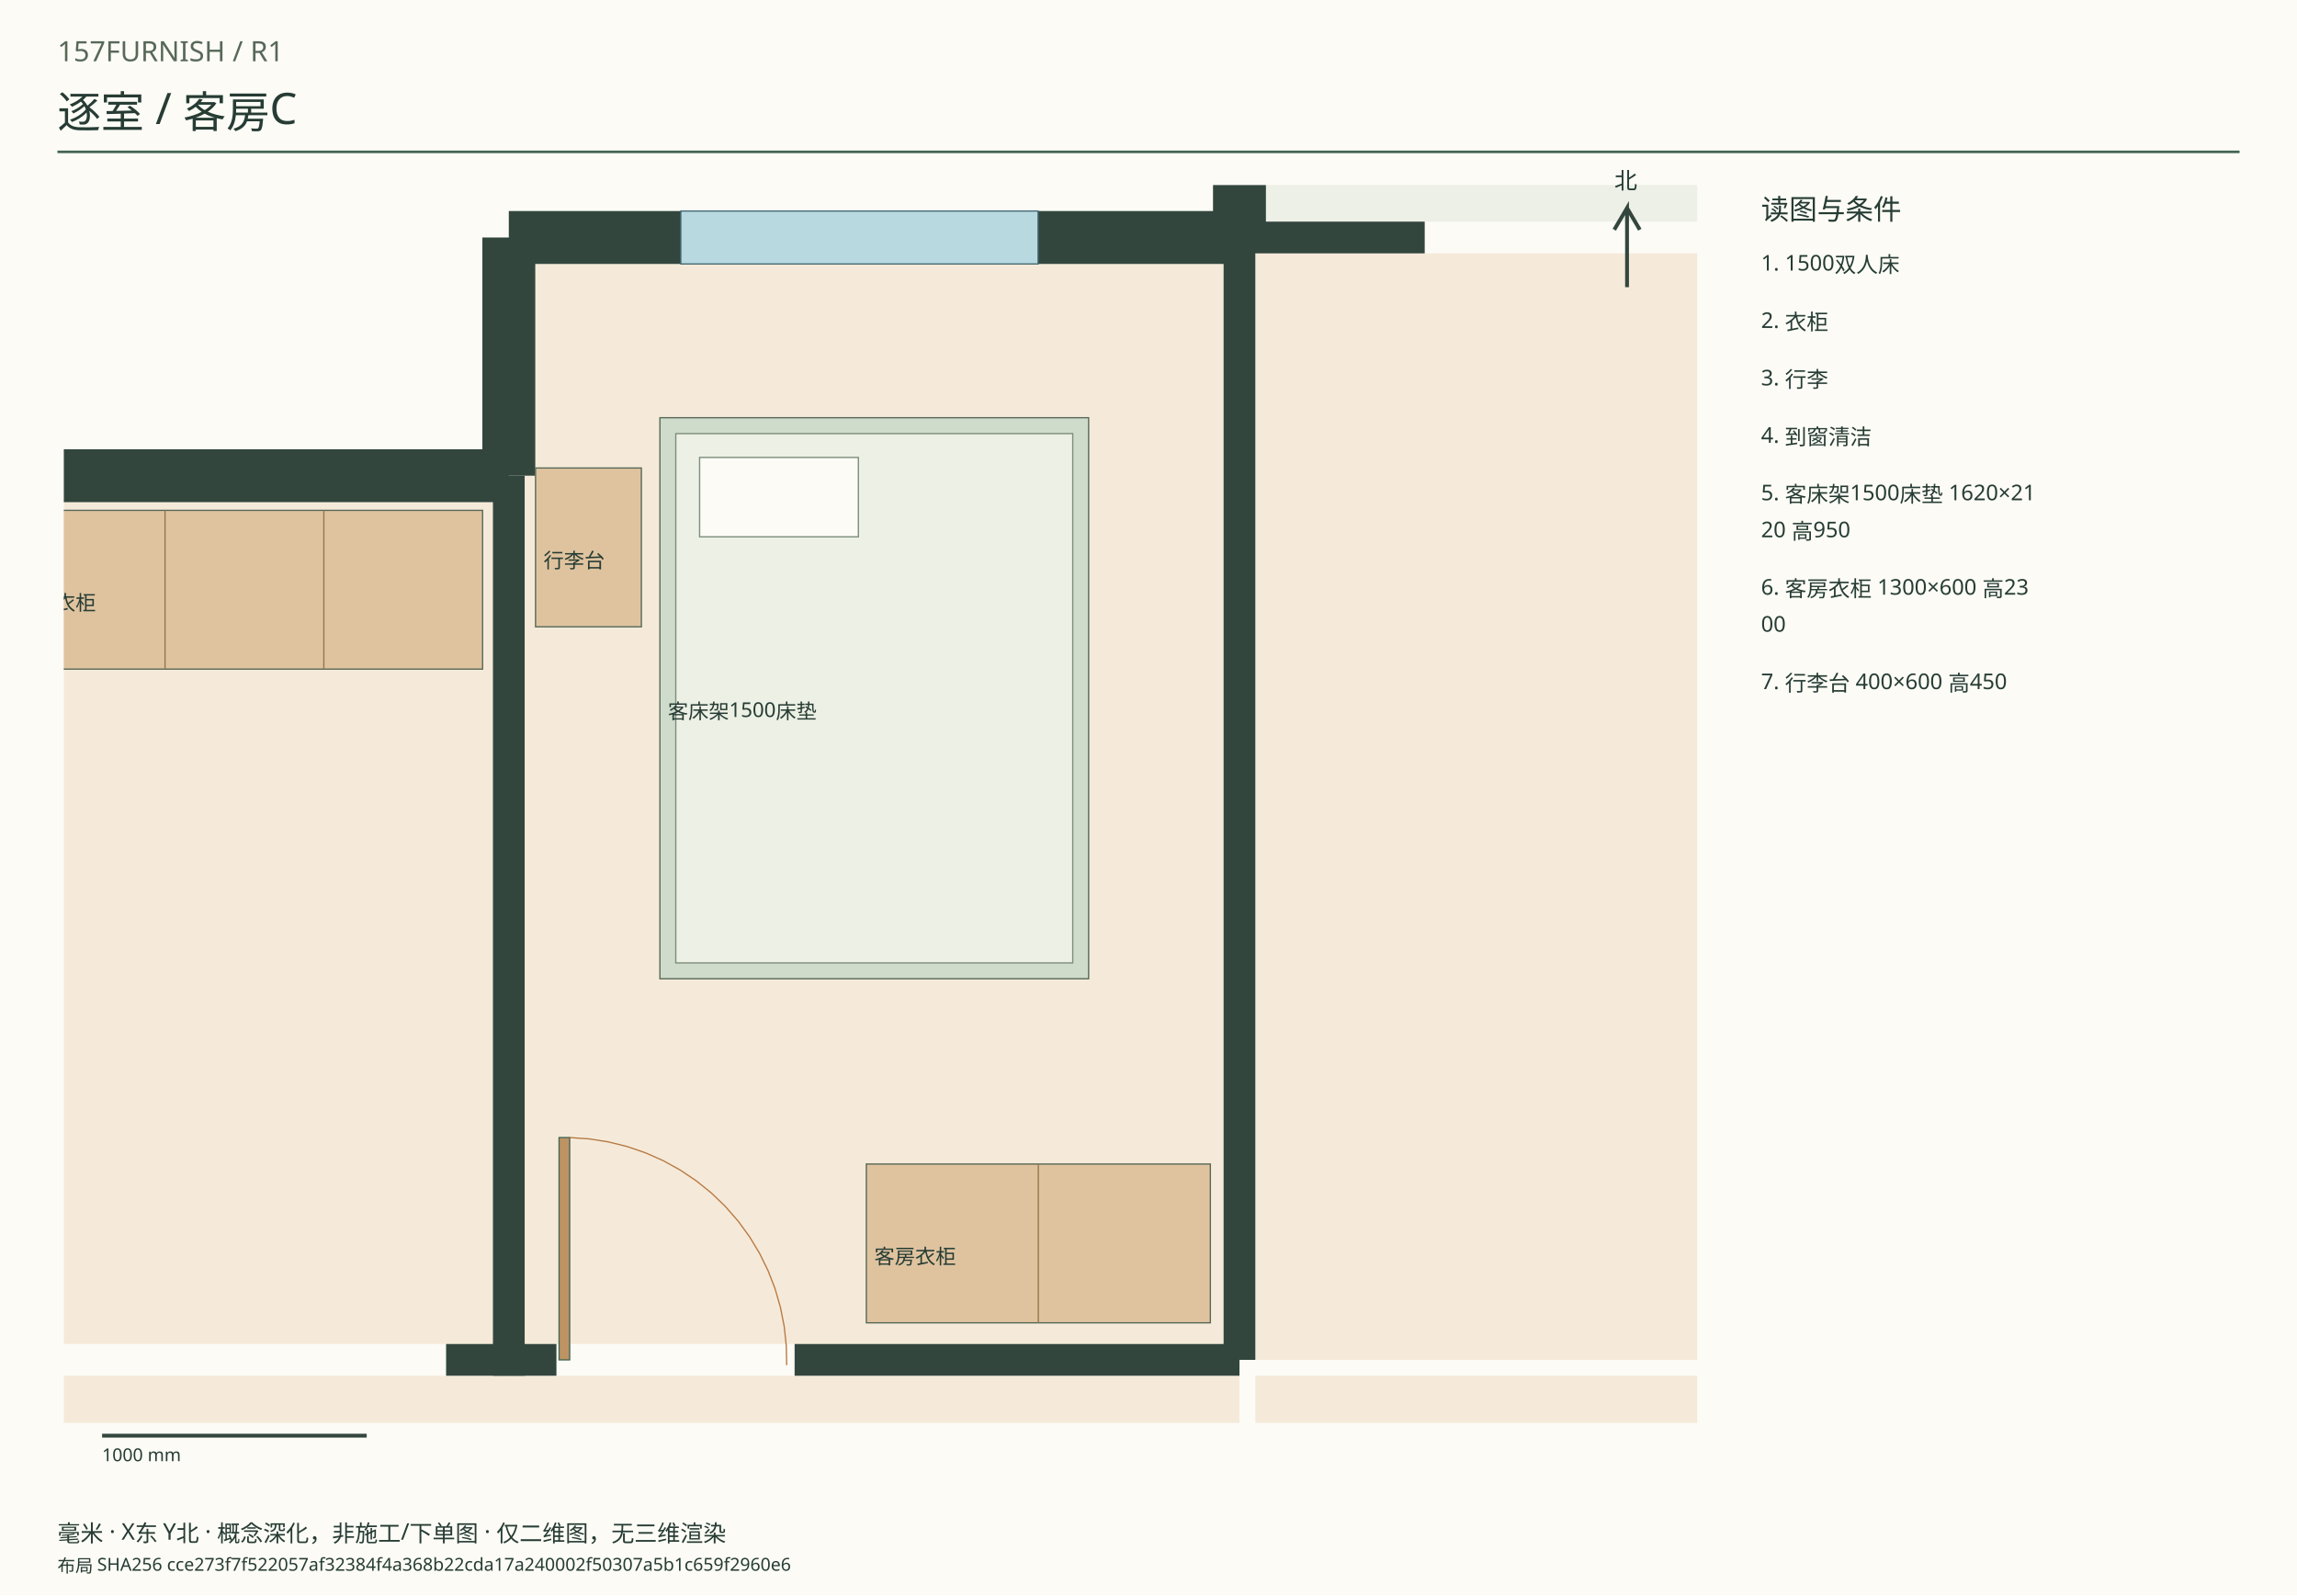
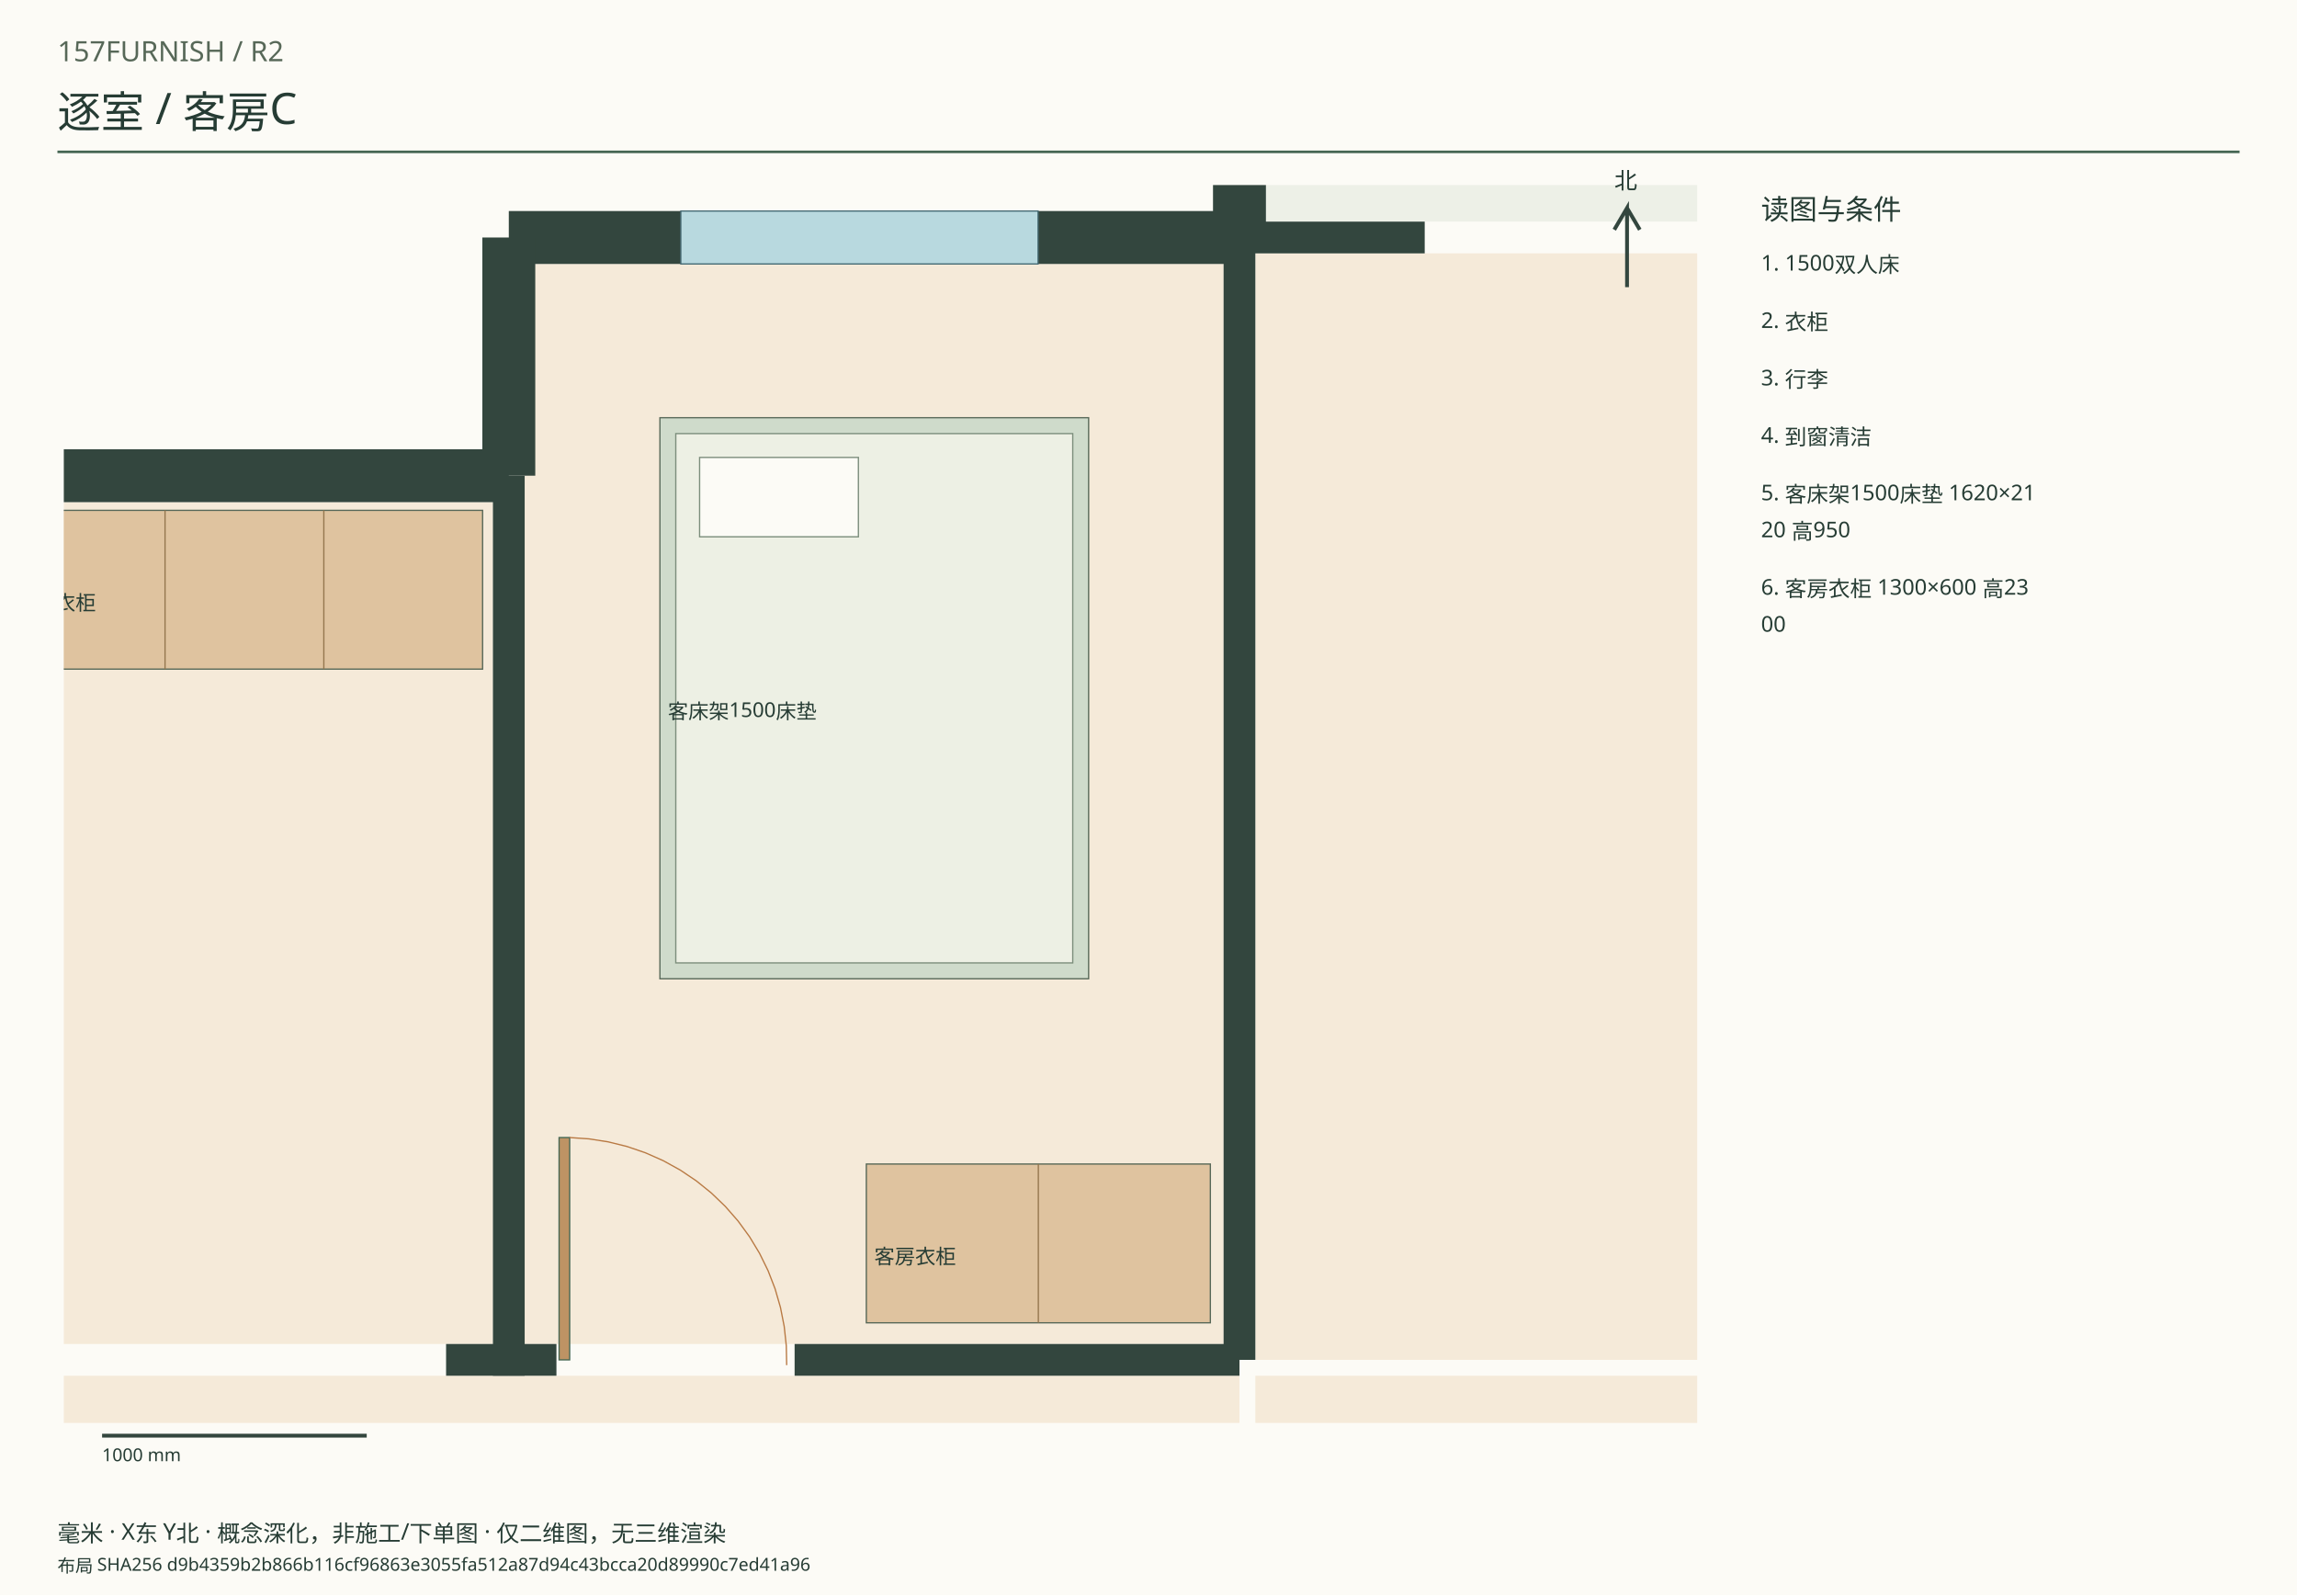
- <svg xmlns="http://www.w3.org/2000/svg" width="1800" height="1250" viewBox="0 0 1800 1250" data-revision="R1" data-layout-sha256="cce273f7f522057af32384f4a368b22cda17a240002f50307a5b1c659f2960e6">
+ <svg xmlns="http://www.w3.org/2000/svg" width="1800" height="1250" viewBox="0 0 1800 1250" data-revision="R2" data-layout-sha256="d9b4359b2b866b116cf96863e3055fa512a87d94c43bcca20d89990c7ed41a96">
  <rect x="0" y="0" width="1800" height="1250" fill="#fcfbf6" stroke="none" stroke-width="1" />
-   <text x="45.000" y="48.000" font-size="22" fill="#576858" font-family="Microsoft YaHei, sans-serif">157FURNISH  /  R1</text>
+   <text x="45.000" y="48.000" font-size="22" fill="#576858" font-family="Microsoft YaHei, sans-serif">157FURNISH  /  R2</text>
  <text x="45.000" y="100.000" font-size="34" fill="#263c34" font-family="Microsoft YaHei, sans-serif">逐室 / 客房C</text>
  <polyline points="45.000,119.000 1755.000,119.000" fill="none" stroke="#456653" stroke-width="2" />
  <text x="45.000" y="1208.000" font-size="18" fill="#263c34" font-family="Microsoft YaHei, sans-serif">毫米 · X东 Y北 · 概念深化，非施工/下单图 · 仅二维图，无三维渲染</text>
-   <text x="45.000" y="1232.000" font-size="14" fill="#263c34" font-family="Microsoft YaHei, sans-serif">布局 SHA256 cce273f7f522057af32384f4a368b22cda17a240002f50307a5b1c659f2960e6</text>
+   <text x="45.000" y="1232.000" font-size="14" fill="#263c34" font-family="Microsoft YaHei, sans-serif">布局 SHA256 d9b4359b2b866b116cf96863e3055fa512a87d94c43bcca20d89990c7ed41a96</text>
  <text x="1380.000" y="172.000" font-size="22" fill="#263c34" font-family="Microsoft YaHei, sans-serif">读图与条件</text>
  <text x="1380.000" y="212.000" font-size="17" fill="#263c34" font-family="Microsoft YaHei, sans-serif">1. 1500双人床</text>
  <text x="1380.000" y="257.000" font-size="17" fill="#263c34" font-family="Microsoft YaHei, sans-serif">2. 衣柜</text>
  <text x="1380.000" y="302.000" font-size="17" fill="#263c34" font-family="Microsoft YaHei, sans-serif">3. 行李</text>
  <text x="1380.000" y="347.000" font-size="17" fill="#263c34" font-family="Microsoft YaHei, sans-serif">4. 到窗清洁</text>
  <text x="1380.000" y="392.000" font-size="17" fill="#263c34" font-family="Microsoft YaHei, sans-serif">5. 客床架1500床垫 1620×21</text>
  <text x="1380.000" y="421.000" font-size="17" fill="#263c34" font-family="Microsoft YaHei, sans-serif">20 高950</text>
  <text x="1380.000" y="466.000" font-size="17" fill="#263c34" font-family="Microsoft YaHei, sans-serif">6. 客房衣柜 1300×600 高23</text>
  <text x="1380.000" y="495.000" font-size="17" fill="#263c34" font-family="Microsoft YaHei, sans-serif">00</text>
-   <text x="1380.000" y="540.000" font-size="17" fill="#263c34" font-family="Microsoft YaHei, sans-serif">7. 行李台 400×600 高450</text>
  <defs>
    <clipPath id="planClip">
      <rect x="50" y="145" width="1280" height="970" />
    </clipPath>
  </defs>
  <g clip-path="url(#planClip)">
    <rect x="-687.326" y="393.485" width="1073.598" height="659.67" fill="#f5ead9" stroke="none" stroke-width="1" />
    <rect x="411.157" y="206.845" width="547.686" height="846.311" fill="#f5ead9" stroke="none" stroke-width="1" />
    <rect x="29.166" y="1078.041" width="942.12" height="194.936" fill="#f5ead9" stroke="none" stroke-width="1" />
    <rect x="983.728" y="1078.041" width="1245.722" height="735.986" fill="#f5ead9" stroke="none" stroke-width="1" />
    <rect x="983.728" y="198.549" width="674.187" height="867.049" fill="#f5ead9" stroke="none" stroke-width="1" />
-     <rect x="992.024" y="-84.107" width="1258.164" height="257.771" fill="#edf0e7" stroke="none" stroke-width="1" />
+     <rect x="992.024" y="-63.369" width="1237.426" height="237.033" fill="#edf0e7" stroke="none" stroke-width="1" />
    <rect x="950.548" y="144.631" width="41.476" height="41.476" fill="#33463e" stroke="none" stroke-width="1" />
    <rect x="398.714" y="165.369" width="134.796" height="41.476" fill="#33463e" stroke="none" stroke-width="1" />
    <rect x="533.51" y="165.369" width="279.961" height="41.476" fill="#33463e" stroke="none" stroke-width="1" />
    <rect x="813.471" y="165.369" width="157.815" height="41.476" fill="#33463e" stroke="none" stroke-width="1" />
    <rect x="377.976" y="186.107" width="41.476" height="186.641" fill="#33463e" stroke="none" stroke-width="1" />
    <rect x="-708.064" y="352.009" width="1106.778" height="41.476" fill="#33463e" stroke="none" stroke-width="1" />
    <rect x="349.566" y="1053.155" width="49.149" height="24.885" fill="#33463e" stroke="none" stroke-width="1" />
    <rect x="386.272" y="372.747" width="24.885" height="705.294" fill="#33463e" stroke="none" stroke-width="1" />
    <rect x="398.714" y="1053.155" width="37.328" height="24.885" fill="#33463e" stroke="none" stroke-width="1" />
    <rect x="622.683" y="1053.155" width="348.603" height="24.885" fill="#33463e" stroke="none" stroke-width="1" />
    <rect x="958.843" y="186.107" width="24.885" height="879.491" fill="#33463e" stroke="none" stroke-width="1" />
    <rect x="971.286" y="173.664" width="145.165" height="24.885" fill="#33463e" stroke="none" stroke-width="1" />
    <rect x="533.51" y="165.369" width="279.961" height="41.476" fill="#b8d9df" stroke="#466b74" stroke-width="1" />
    <polygon points="446.411,1065.598 446.411,891.400 438.116,891.400 438.116,1065.598" fill="#be9364" stroke="#456653" />
    <polyline points="616.461,1069.746 616.160,1054.548 614.535,1039.434 611.599,1024.519 607.375,1009.916 601.893,995.738 595.197,982.091 587.337,969.080 578.373,956.803 568.373,945.354 557.413,934.821 545.577,925.283 532.954,916.812 519.642,909.474 505.740,903.324 491.356,898.409 476.597,894.767 461.578,892.425 446.411,891.400" fill="none" stroke="#b87943" stroke-width="1" />
    <rect x="4.903" y="399.914" width="373.281" height="124.427" fill="#dfc39f" stroke="#576858" stroke-width="1" data-object="wardA" data-mm="4150,7040,1800,600" data-transform="359.3123772102161,155.0,0.20737830168085572,5859,8821" />
    <polyline points="129.330,524.341 129.330,399.914" fill="none" stroke="#94774e" stroke-width="1" />
    <polyline points="253.757,524.341 253.757,399.914" fill="none" stroke="#94774e" stroke-width="1" />
    <text x="11.124" y="478.127" font-size="16" fill="#263c34" font-family="Microsoft YaHei, sans-serif">儿童衣柜</text>
    <rect x="517.127" y="327.331" width="335.953" height="439.642" fill="#cfdbcb" stroke="#576858" stroke-width="1" data-object="bedC" data-mm="6620,5870,1620,2120" data-transform="359.3123772102161,155.0,0.20737830168085572,5859,8821" />
    <rect x="529.57" y="339.774" width="311.067" height="414.757" fill="#edf0e4" stroke="#7b8d7b" stroke-width="1" />
    <rect x="548.234" y="358.438" width="124.427" height="62.214" fill="#fcfbf6" stroke="#7b8d7b" stroke-width="1" />
    <text x="523.349" y="563.152" font-size="16" fill="#263c34" font-family="Microsoft YaHei, sans-serif">客床架1500床垫</text>
    <rect x="678.882" y="912.138" width="269.592" height="124.427" fill="#dfc39f" stroke="#576858" stroke-width="1" data-object="wardC" data-mm="7400,4570,1300,600" data-transform="359.3123772102161,155.0,0.20737830168085572,5859,8821" />
    <polyline points="813.678,1036.565 813.678,912.138" fill="none" stroke="#94774e" stroke-width="1" />
    <text x="685.104" y="990.352" font-size="16" fill="#263c34" font-family="Microsoft YaHei, sans-serif">客房衣柜</text>
-     <rect x="419.659" y="366.733" width="82.951" height="124.427" fill="#dfc39f" stroke="#576858" stroke-width="1" data-object="luggage" data-mm="6150,7200,400,600" data-transform="359.3123772102161,155.0,0.20737830168085572,5859,8821" />
-     <text x="425.881" y="444.947" font-size="16" fill="#263c34" font-family="Microsoft YaHei, sans-serif">行李台</text>
  </g>
  <polyline points="1275.000,225.000 1275.000,163.000 1265.000,180.000 1275.000,163.000 1285.000,180.000" fill="none" stroke="#33463e" stroke-width="3" />
  <text x="1265.000" y="148.000" font-size="18" fill="#263c34" font-family="Microsoft YaHei, sans-serif">北</text>
  <polyline points="80.000,1125.000 287.378,1125.000" fill="none" stroke="#33463e" stroke-width="3" />
  <text x="80.000" y="1145.000" font-size="14" fill="#263c34" font-family="Microsoft YaHei, sans-serif">1000 mm</text>
</svg>
